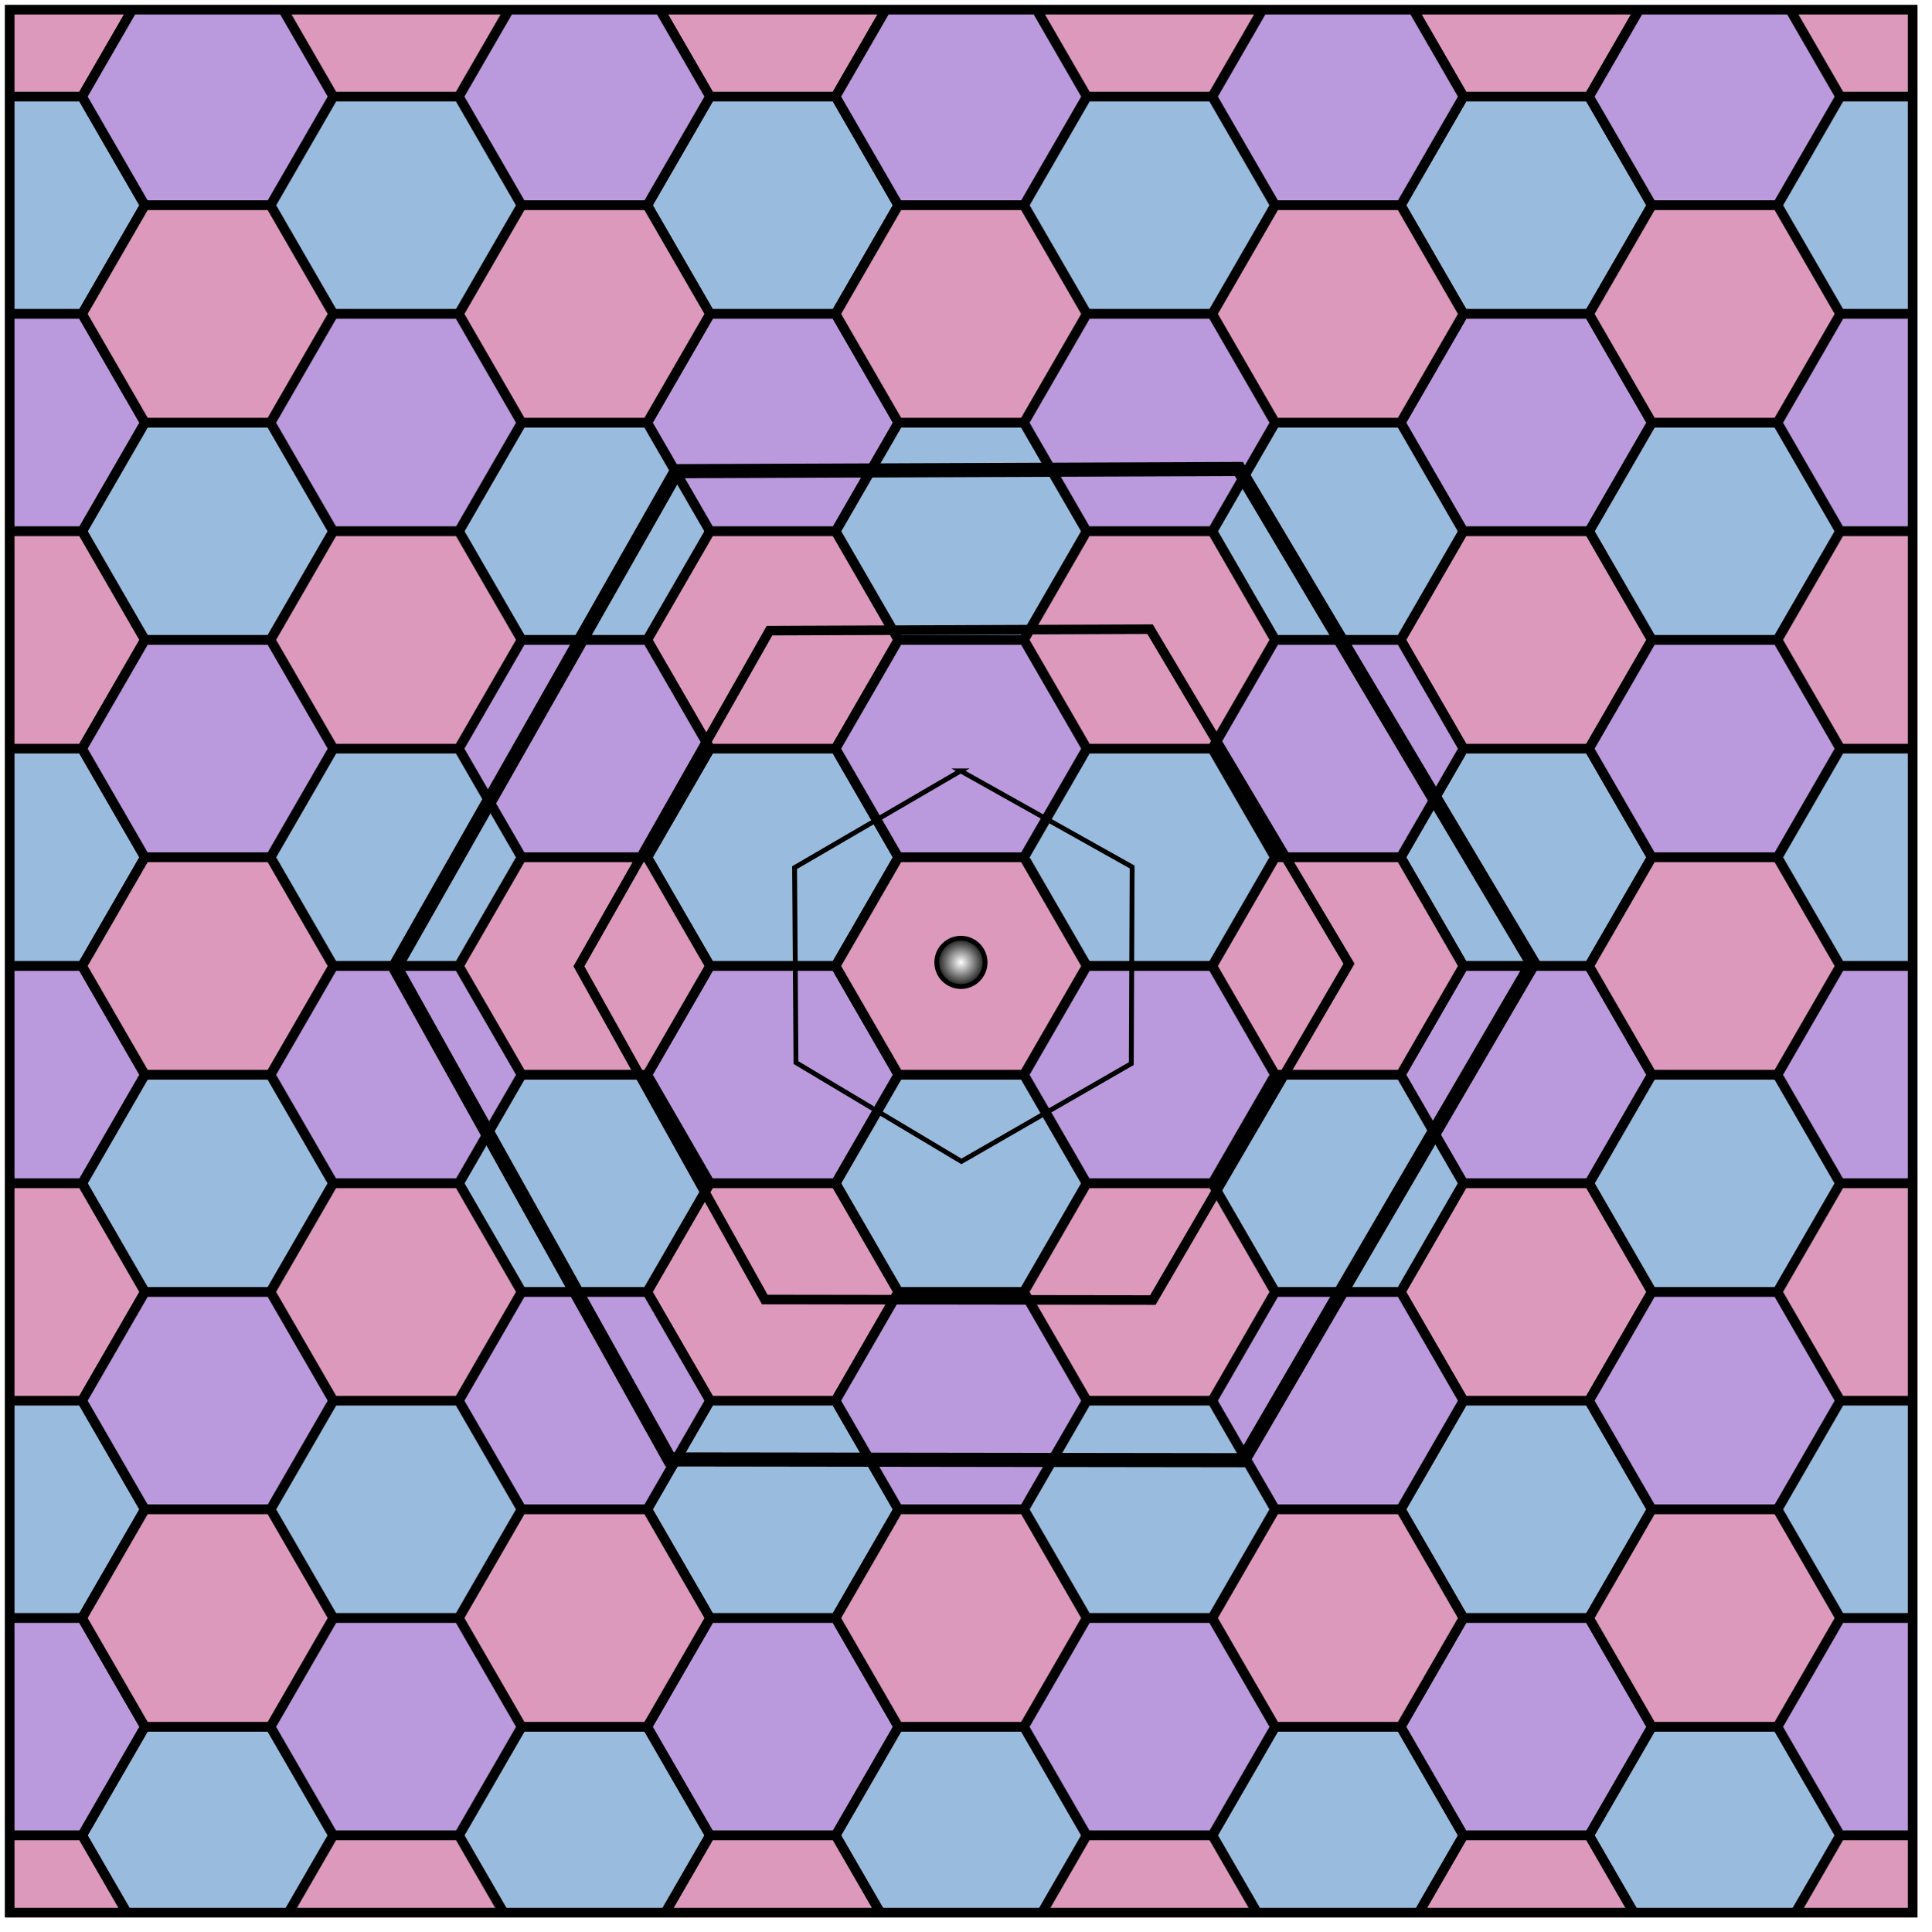
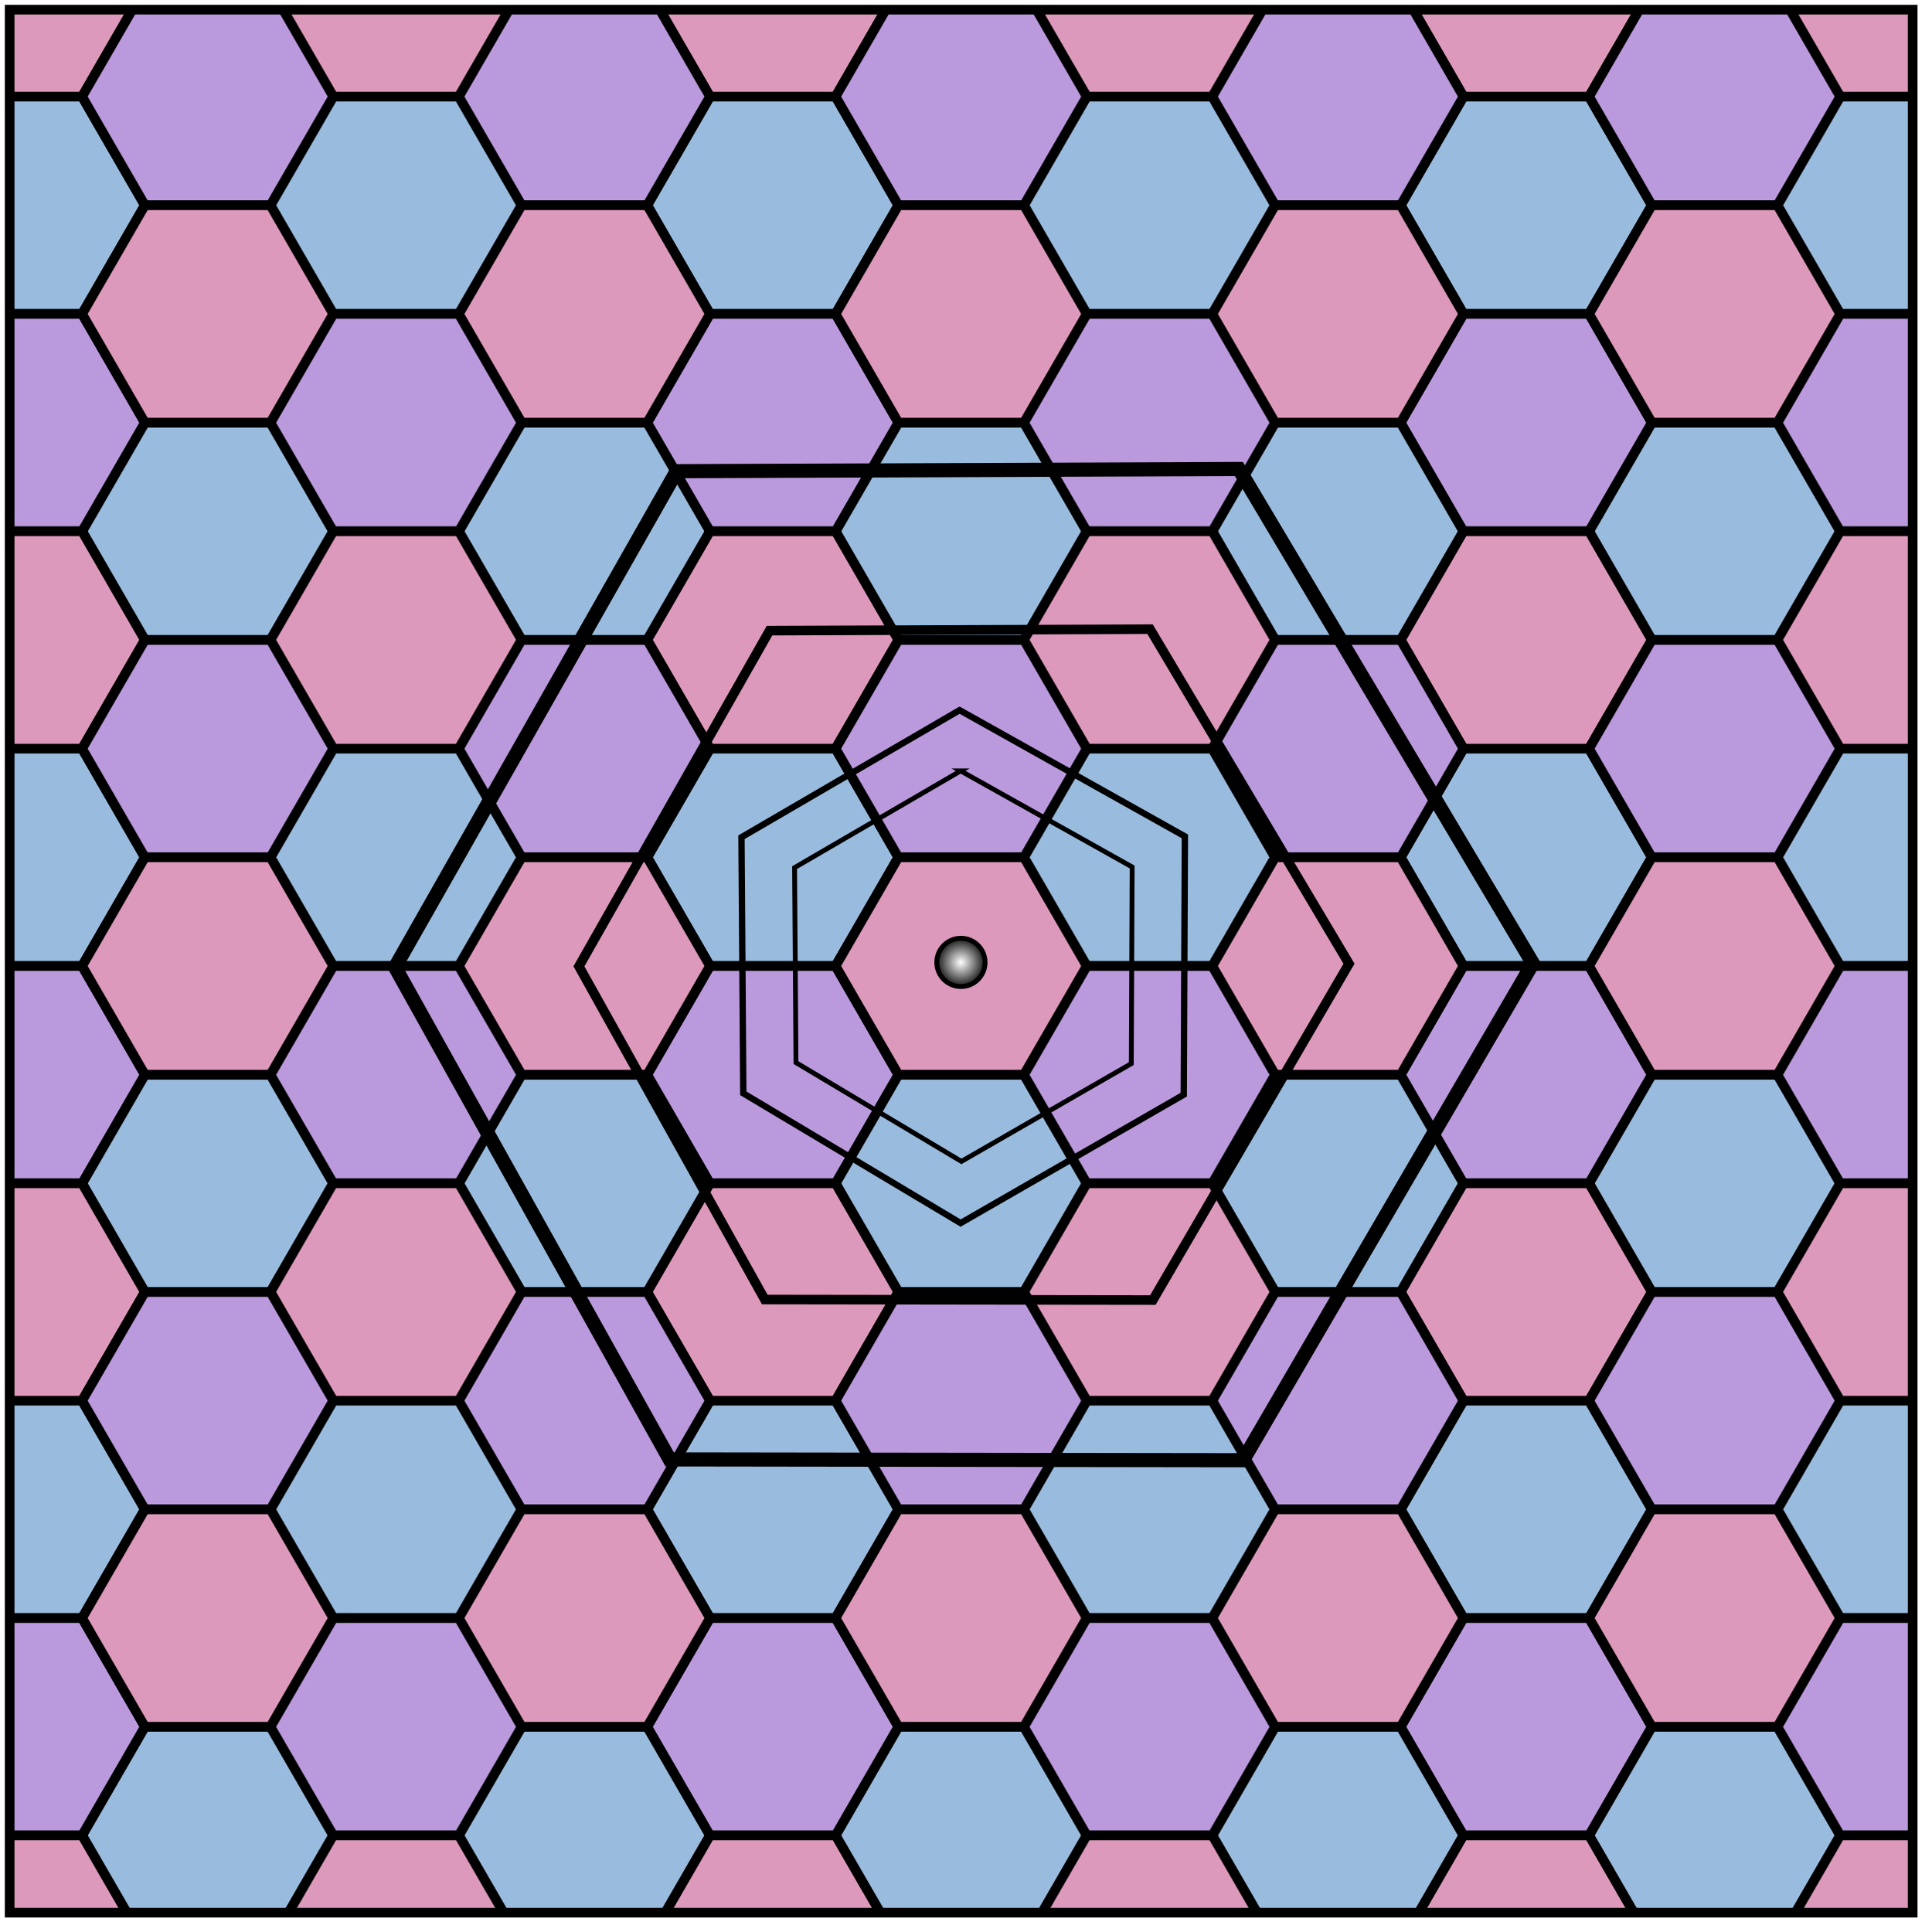
<svg xmlns="http://www.w3.org/2000/svg" xmlns:xlink="http://www.w3.org/1999/xlink" id="Tiling_Regular_6_3_Hexagonal" version="1.1" width="400" height="400">
  <defs id="defs11647">
    <polygon id="Hexagon" stroke="#000000" stroke-width="4" points="0,0 52,0 78,45 52,90 0,90 -26,45" />
    <g id="Hex_Group">
      <use xlink:href="#Hexagon" transform="translate(-26)" id="use11651" />
      <use xlink:href="#Hexagon" transform="translate(130)" id="use11653" />
      <use xlink:href="#Hexagon" transform="translate(52, -135)" id="use11655" />
    </g>
    <pattern id="Hex_Pattern" patternUnits="userSpaceOnUse" patternTransform="translate(4, 20) scale(0.5)" width="156" height=" 270">
      <use xlink:href="#Hex_Group" fill="#99BBDD" transform="translate(0, 90) scale(1, -1)" id="use11658" />
      <use xlink:href="#Hex_Group" fill="#BB99DD" transform="translate(0, 90)" id="use11660" />
      <use xlink:href="#Hex_Group" fill="#DD99BB" transform="translate(0, 180)" id="use11662" />
      <use xlink:href="#Hexagon" fill="#BB99DD" transform="translate(52, 225)" id="use11664" />
    </pattern>
    <radialGradient xlink:href="#linearGradient12020" id="radialGradient12026" cx="1105" cy="822.362" fx="1105" fy="822.362" r="5.5" gradientUnits="userSpaceOnUse" />
    <linearGradient id="linearGradient12020">
      <stop style="stop-color:#ffffff;stop-opacity:1;" offset="0" id="stop12022" />
      <stop style="stop-color:#000000;stop-opacity:1;" offset="1" id="stop12024" />
    </linearGradient>
    <radialGradient r="5.5" fy="822.362" fx="1105" cy="822.362" cx="1105" gradientUnits="userSpaceOnUse" id="radialGradient2930" xlink:href="#linearGradient12020" />
  </defs>
  <rect x="2" y="2" height="394" width="394" stroke="#000000" stroke-width="2" fill="url(#Hex_Pattern)" id="rect11666" />
  <path style="fill:url(#radialGradient2930);fill-opacity:1;stroke:#000000;stroke-width:1;stroke-miterlimit:4;stroke-opacity:1;stroke-dasharray:none" id="path11246" d="m 1110,822.362 a 5,5 0 1 1 -10,0 5,5 0 1 1 10,0 z" transform="translate(-906.0513,-623.1086)" />
  <path id="path11714" d="m 238.105,130.26 41.191,69.27 -40.611,69.631 -80.349,-0.11 -38.479,-68.985 39.465,-69.497 78.783,-0.309 z" style="fill:none;stroke:#000000;stroke-width:1.98px;stroke-linecap:butt;stroke-linejoin:miter;stroke-opacity:1" />
  <path style="fill:none;stroke:#000000;stroke-width:2.925px;stroke-linecap:butt;stroke-linejoin:miter;stroke-opacity:1" d="M 256.5,97.1 317.358,199.443 257.358,302.32 138.646,302.157 81.794,200.235 140.102,97.557 256.5,97.1 z" id="path11716" />
  <path id="path11718" d="m 198.89,159.603 35.51,19.897 -0.179,40.712 -35.172,20.243 -34.252,-20.457 -0.288,-40.364 34.382,-20.031 z" style="fill:none;stroke:#000000;stroke-width:1px;stroke-linecap:butt;stroke-linejoin:miter;stroke-opacity:1" />
+   <path style="fill:none;stroke:#000000;stroke-width:1.314px;stroke-linecap:butt;stroke-linejoin:miter;stroke-opacity:1" d="m 198.675,147.028 46.643,26.135 -0.235,53.477 -46.2,26.589 -44.991,-26.87 -0.379,-53.019 45.161,-26.311 z" id="path12111" />
</svg>
